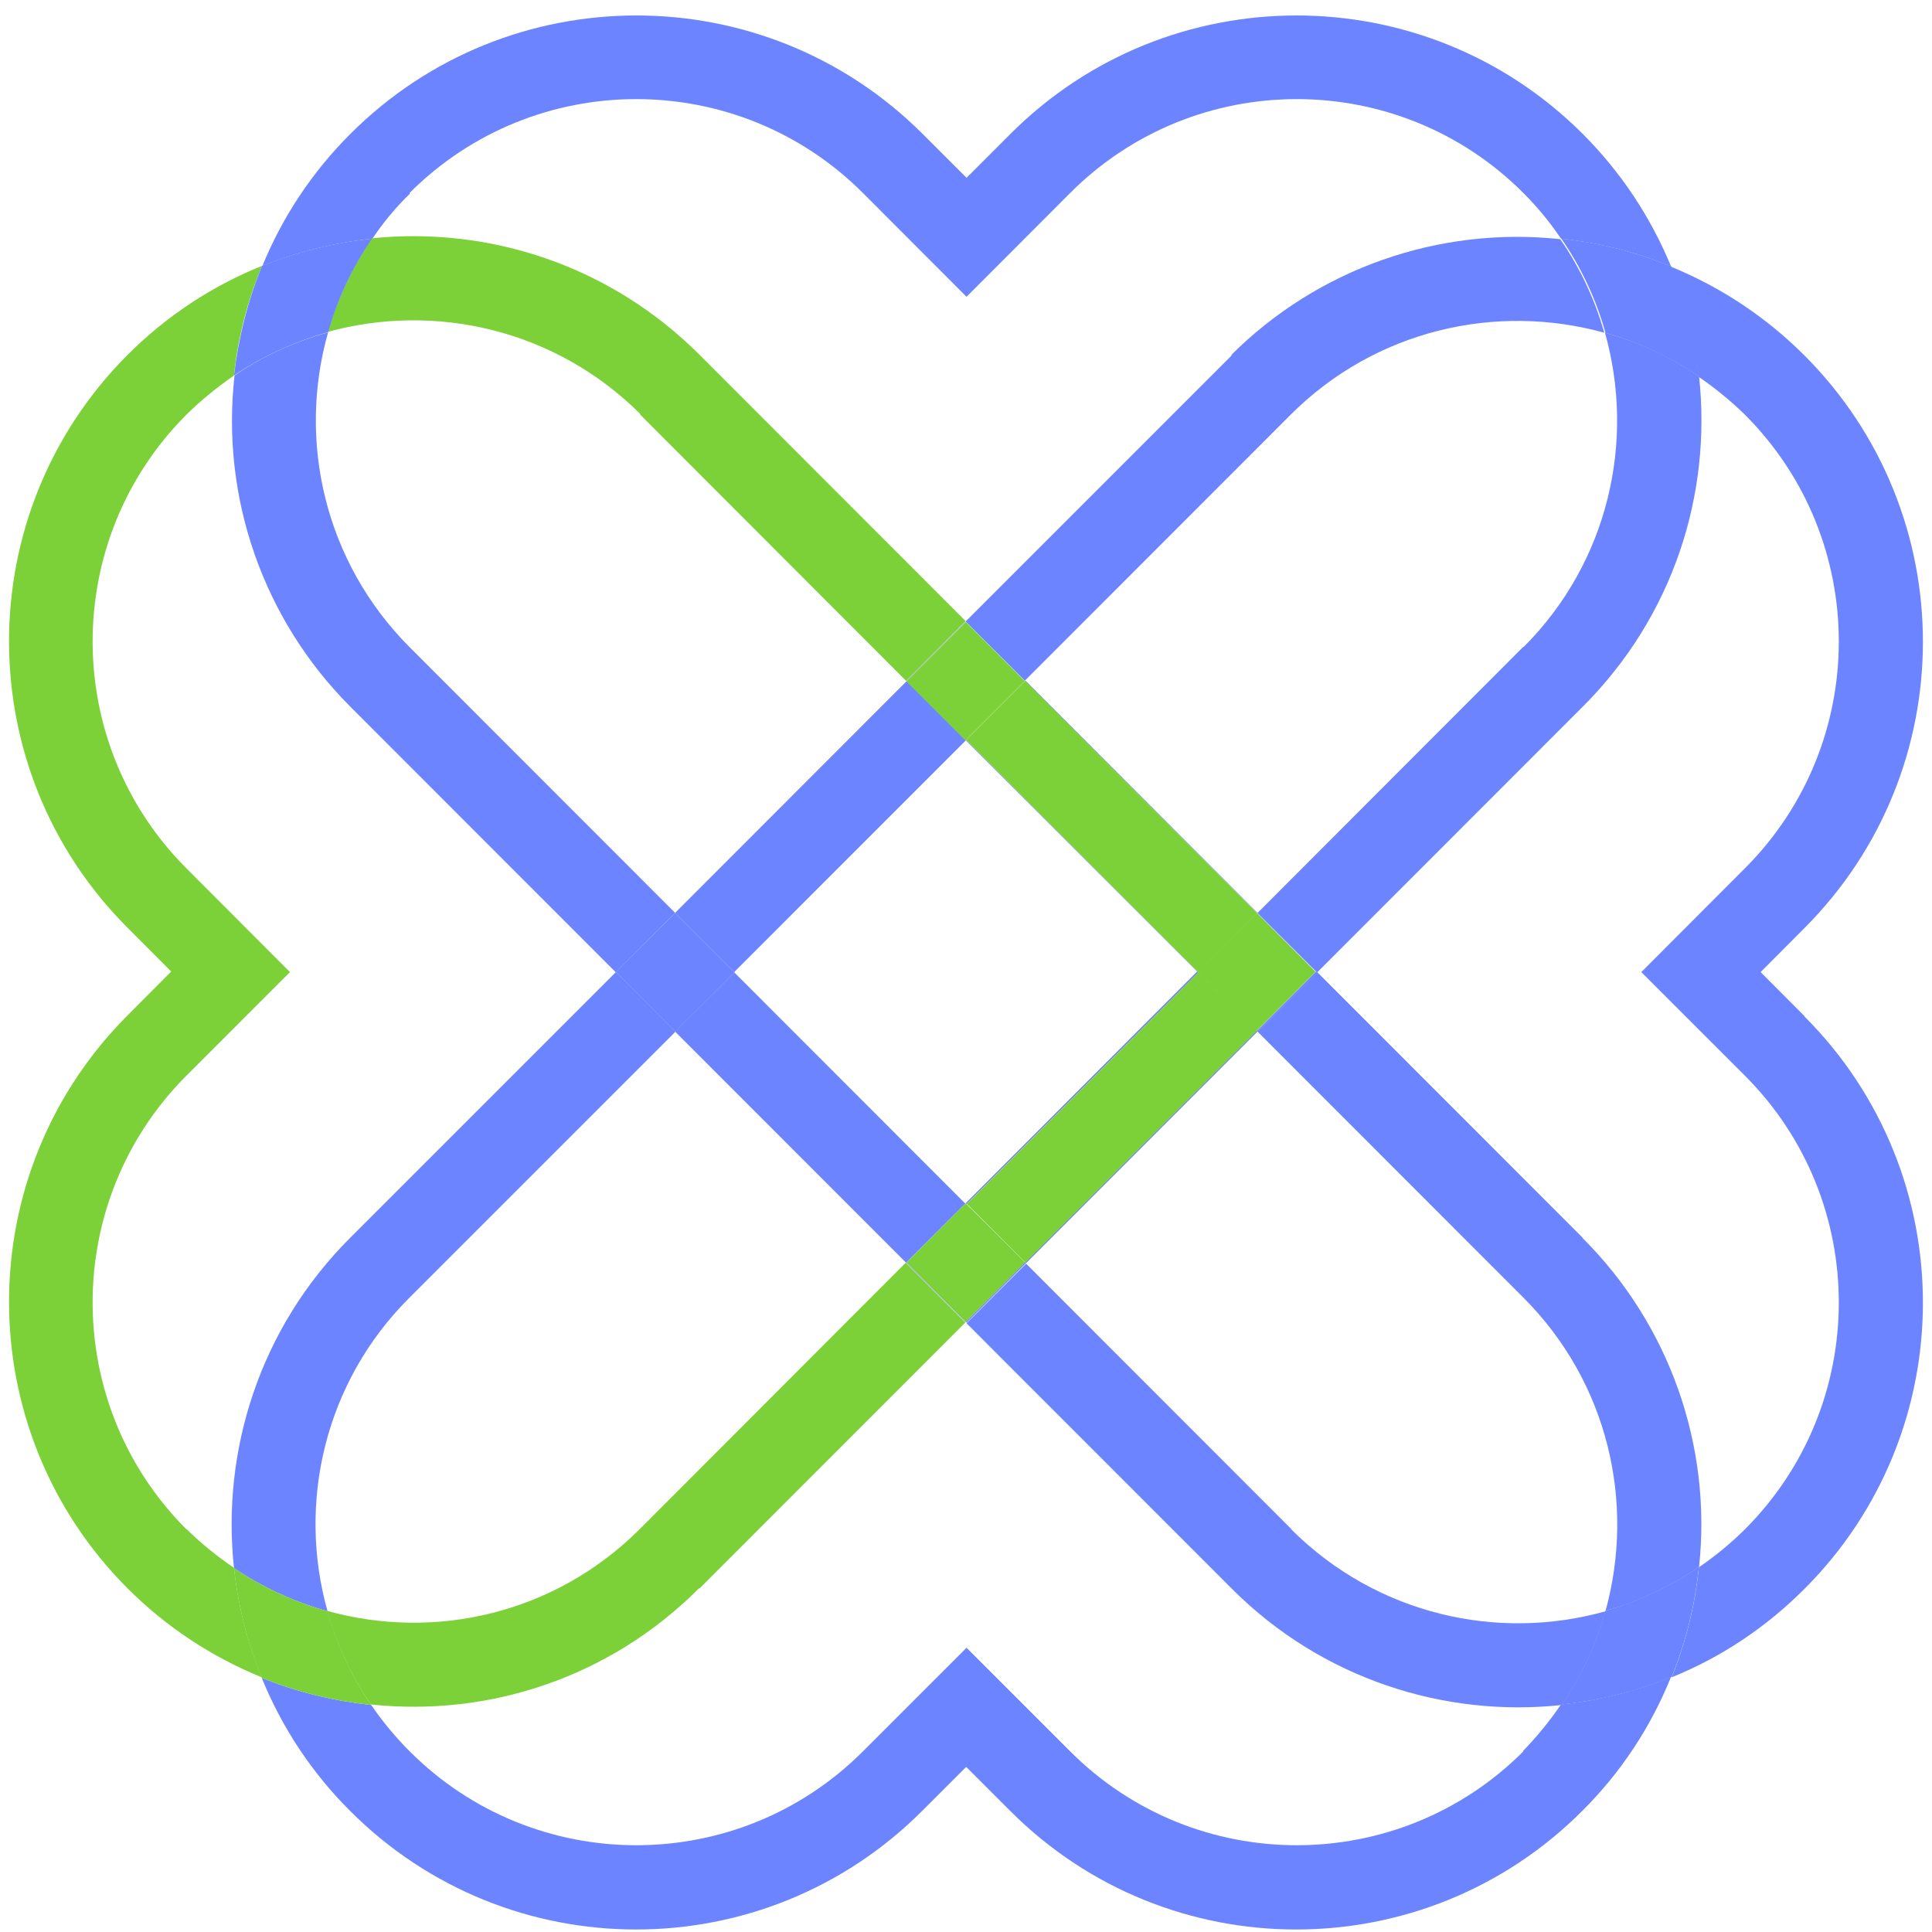
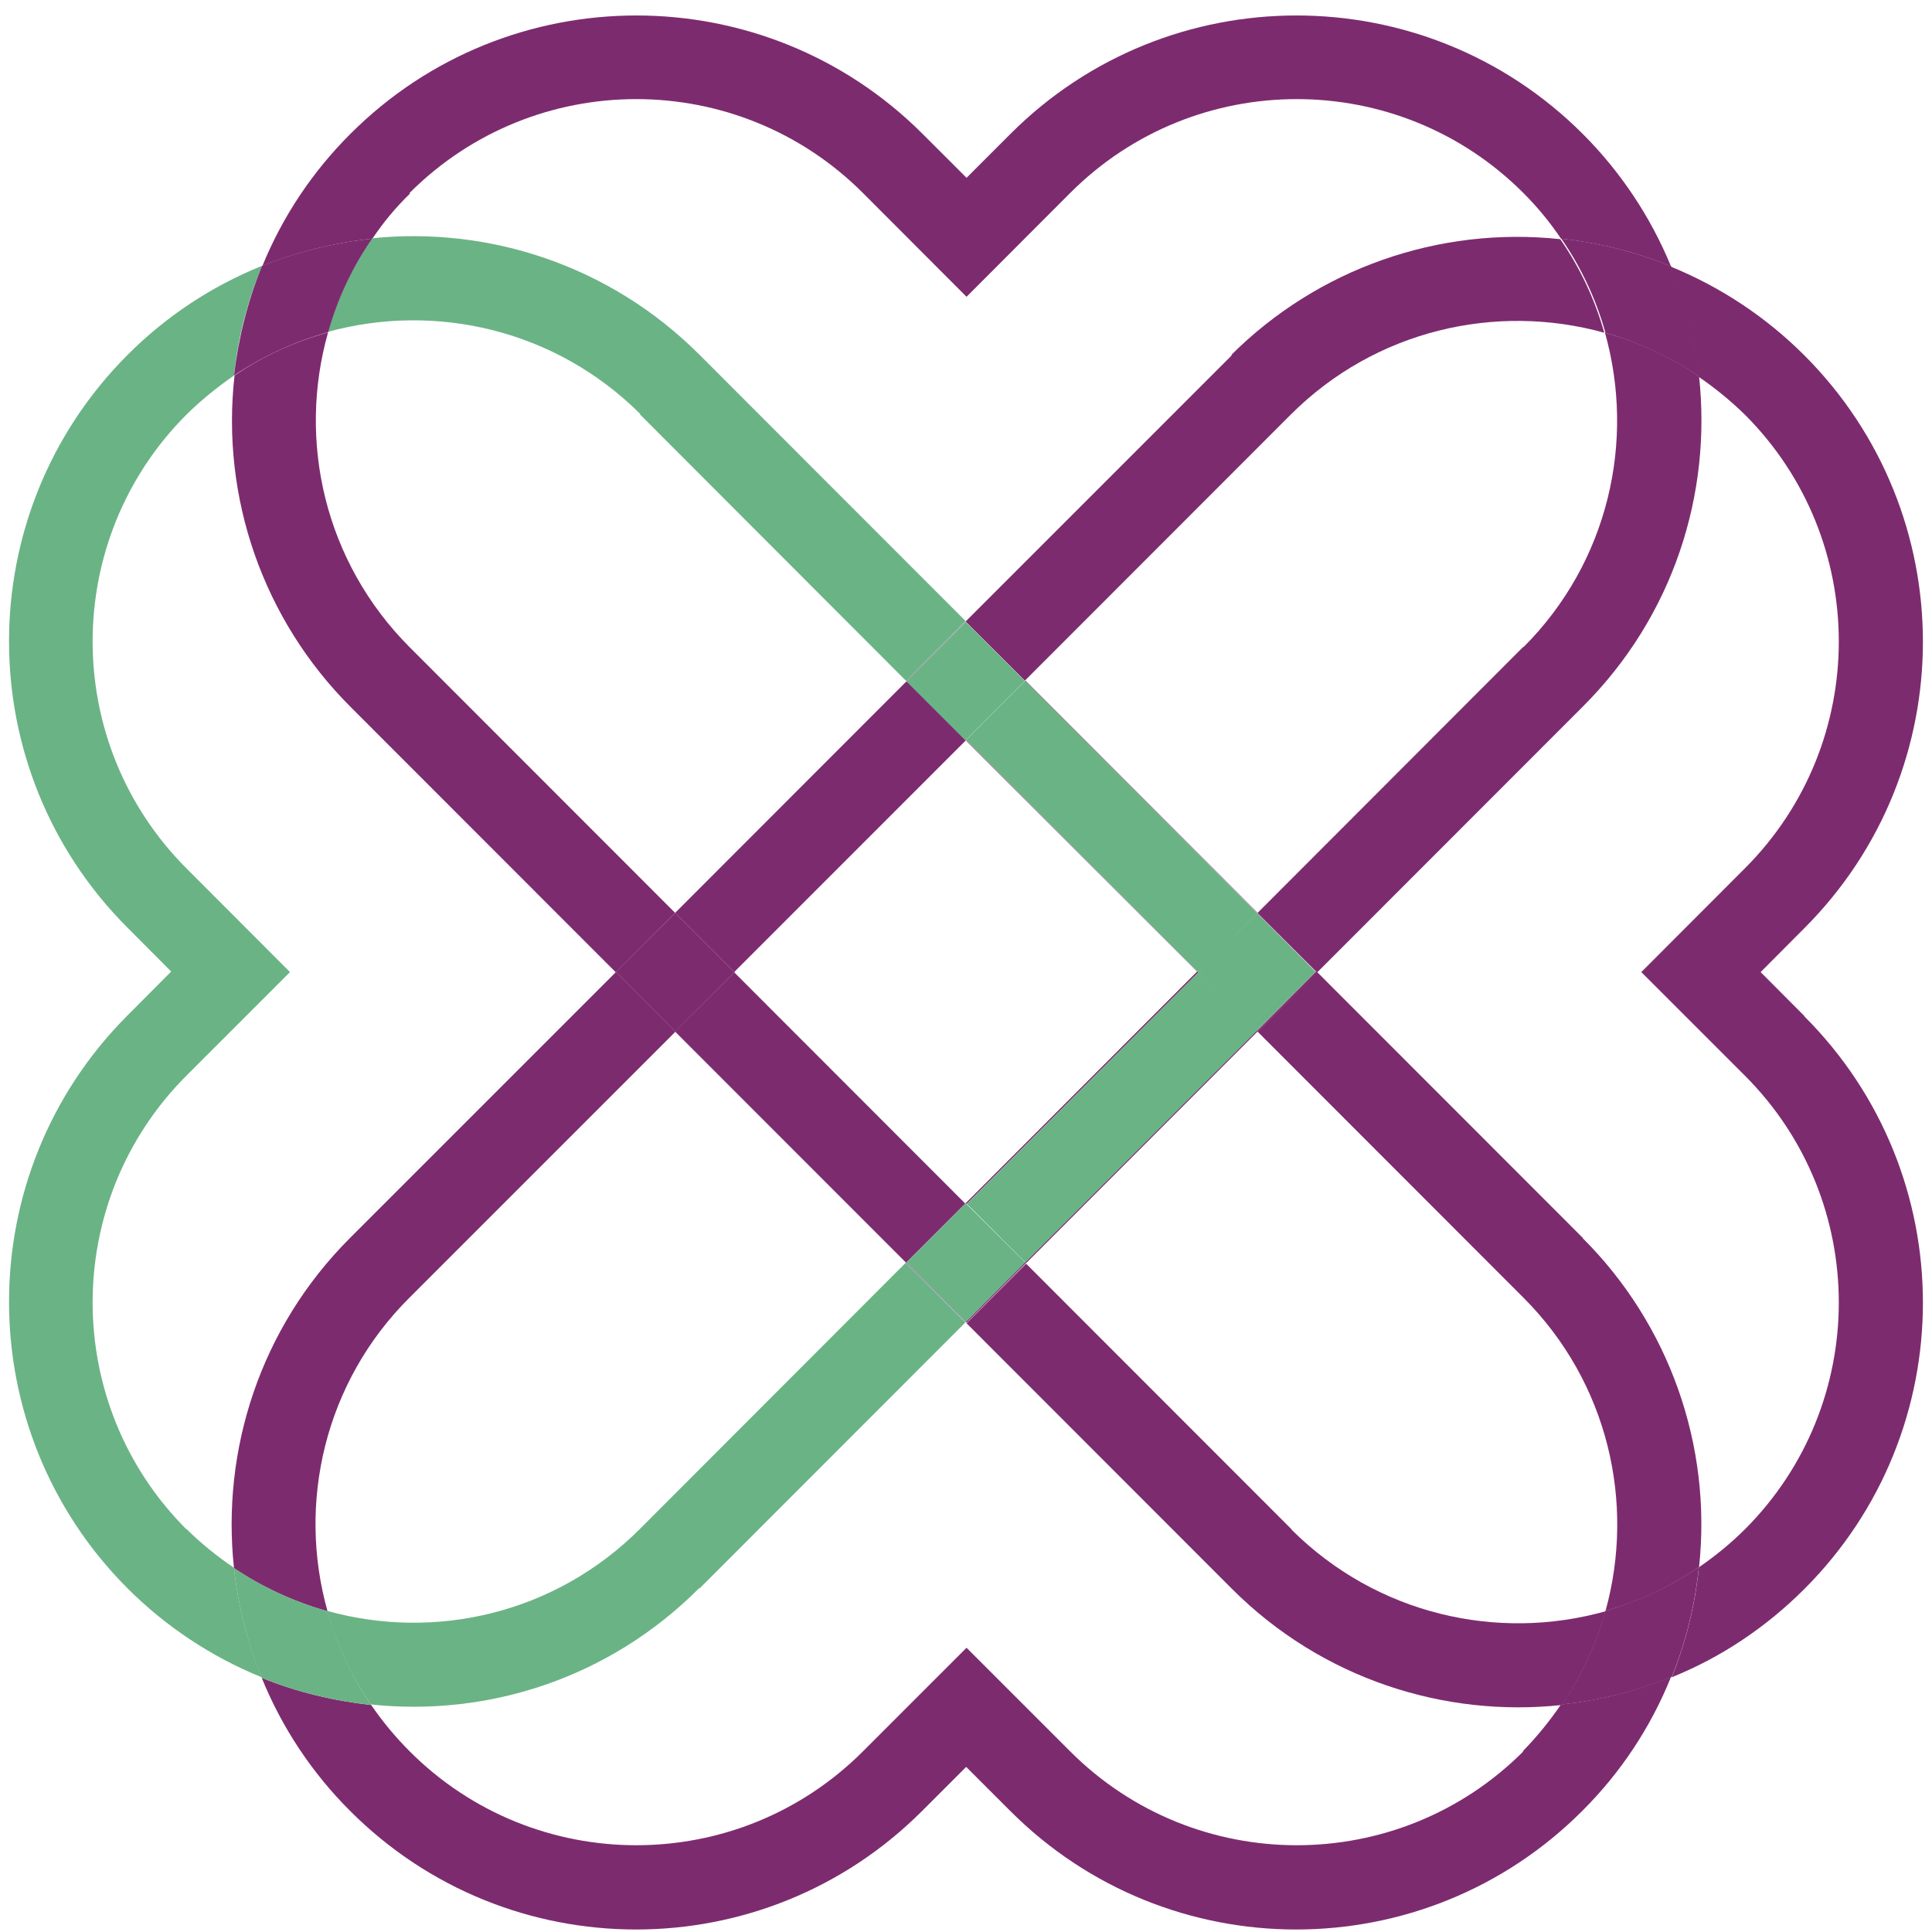
<svg xmlns="http://www.w3.org/2000/svg" width="112" height="112" fill="none" viewBox="0 0 112 112">
-   <path fill="#6c84ff" d="M39.158 59.806h-.02l13.398 13.398.021-.02zM20.295 40.953l15.41 15.42v-.02l3.433-3.433-15.39-15.4c-4.936-4.947-6.512-11.967-4.729-18.252-1.897.53-3.733 1.338-5.423 2.5a23.43 23.43 0 0 0 6.72 19.205zm52.557 18.791-13.42 13.43.052.051 13.42-13.43zm15.462-22.255L72.904 52.92l3.453 3.453 15.41-15.42c5.248-5.248 7.467-12.32 6.73-19.134a18.1 18.1 0 0 0-5.454-2.53c1.763 6.264.218 13.284-4.729 18.231zM23.738 11.19c7.26-7.26 19.03-7.26 26.289 0l6.004 6.015 6.005-6.015c7.248-7.26 19.03-7.26 26.278 0 .84.84 1.556 1.721 2.178 2.644 2.178.239 4.335.768 6.378 1.608a23.5 23.5 0 0 0-5.123-7.685c-9.157-9.147-24.018-9.147-33.165 0l-2.55 2.551-2.552-2.55c-9.157-9.148-24.018-9.148-33.164 0a23.2 23.2 0 0 0-5.103 7.652 24 24 0 0 1 6.378-1.576 16 16 0 0 1 2.178-2.613z" />
-   <path fill="#6c84ff" d="m91.768 71.773-15.41-15.42-3.454 3.453 15.41 15.42c4.916 4.916 6.492 11.895 4.76 18.16a18.4 18.4 0 0 0 5.424-2.552 23.42 23.42 0 0 0-6.751-19.06zM59.453 39.46l-.02.02 13.46 13.46.01-.02zM23.738 75.227l15.42-15.421-3.453-3.453-15.42 15.42c-5.217 5.217-7.457 12.31-6.72 19.134a18.9 18.9 0 0 0 5.423 2.499c-1.763-6.254-.186-13.264 4.75-18.18m64.576 26.3c-7.249 7.259-19.03 7.259-26.278 0l-6.005-6.004-6.004 6.004c-7.25 7.259-19.03 7.259-26.279 0a19 19 0 0 1-2.23-2.686c-2.157-.239-4.314-.747-6.346-1.576a23.2 23.2 0 0 0 5.123 7.715c9.147 9.168 24.007 9.168 33.164 0l2.551-2.551 2.552 2.551c9.146 9.168 24.007 9.168 33.164 0a23.1 23.1 0 0 0 5.144-7.767 23 23 0 0 1-6.378 1.597 20 20 0 0 1-2.22 2.717z" />
-   <path fill="#6c84ff" d="m76.285 56.322-3.423 3.432.042.052 3.453-3.433-3.453-3.453-.021.02zm-40.58.031-.02.02 3.453 3.433h.02zM55.98 69.751l.051.052 13.44-13.43-13.44-13.45-.02.02 13.387 13.379z" />
-   <path fill="#7bd137" d="m40.548 92.089 15.41-15.42-3.453-3.465-15.41 15.432c-4.916 4.915-11.864 6.491-18.127 4.75a18.3 18.3 0 0 0 2.53 5.423c6.793.726 13.834-1.525 19.03-6.74zm-29.742-3.433c-7.249-7.259-7.249-19.04 0-26.299l6.004-6.004-6.004-6.015c-7.249-7.26-7.249-19.04 0-26.3.86-.85 1.794-1.596 2.758-2.27a22.7 22.7 0 0 1 1.629-6.358 23.3 23.3 0 0 0-7.81 5.175c-9.146 9.168-9.146 24.028 0 33.185l2.541 2.551-2.54 2.552c-9.147 9.167-9.147 24.028 0 33.195a23.5 23.5 0 0 0 7.788 5.165 23.4 23.4 0 0 1-1.608-6.347 19.4 19.4 0 0 1-2.758-2.25zm26.289-64.638L52.526 39.47l3.453-3.464-15.43-15.442c-5.196-5.195-12.217-7.445-18.989-6.75a18.8 18.8 0 0 0-2.551 5.423c6.243-1.711 13.191-.135 18.107 4.76z" />
-   <path fill="#6c84ff" d="m52.547 73.184-.021.02 3.453 3.464v-.03zM19.02 19.268a18.3 18.3 0 0 1 2.55-5.434 24 24 0 0 0-6.377 1.576c-.84 2.043-1.37 4.2-1.628 6.357a19 19 0 0 1 5.423-2.499z" />
-   <path fill="#7bd137" d="m69.471 56.363-13.419 13.43 3.391 3.39 13.42-13.429z" />
-   <path fill="#7bd137" d="m56.01 42.944.021-.021 13.44 13.45 3.412-3.432-13.45-13.471-3.454 3.453zM18.988 93.406a19 19 0 0 1-5.423-2.5 23.6 23.6 0 0 0 1.607 6.358c2.032.83 4.19 1.337 6.346 1.576a18.5 18.5 0 0 1-2.53-5.434" />
-   <path fill="#7bd137" d="m72.873 52.94-3.423 3.423 3.391 3.401 3.423-3.432z" />
-   <path fill="#6c84ff" d="m104.606 58.904-2.541-2.551 2.541-2.552c9.157-9.167 9.157-24.028 0-33.195a23.5 23.5 0 0 0-7.736-5.144c.83 2.064 1.369 4.2 1.597 6.378a20 20 0 0 1 2.686 2.199c7.259 7.259 7.259 19.04 0 26.299l-6.005 6.015 6.005 6.004c7.259 7.26 7.259 19.04 0 26.3a19 19 0 0 1-2.666 2.198 23.2 23.2 0 0 1-1.576 6.378c2.81-1.13 5.424-2.852 7.695-5.123 9.157-9.157 9.157-24.028 0-33.185zM71.42 20.585 55.98 36.027l3.432 3.432 15.41-15.42c4.916-4.916 11.916-6.492 18.18-4.75a18.2 18.2 0 0 0-2.552-5.424 23.47 23.47 0 0 0-19.081 6.72zm3.454 68.071-15.39-15.4-3.453 3.454 15.39 15.4c5.216 5.216 12.31 7.466 19.123 6.73a18.5 18.5 0 0 0 2.53-5.434c-6.263 1.763-13.263.187-18.2-4.729zM42.57 56.373l-3.432 3.422 13.398 13.399 3.422-3.422z" />
-   <path fill="#6c84ff" d="M93.043 19.289a18.8 18.8 0 0 1 5.444 2.53 23 23 0 0 0-1.596-6.377 23.6 23.6 0 0 0-6.378-1.608 18.3 18.3 0 0 1 2.55 5.434zM59.422 73.173l-3.432 3.454.041.052 3.443-3.454zM42.591 56.322l13.398-13.4-3.432-3.432-13.42 13.43 3.454 3.453zM56.02 36.016l-.02.021 3.433 3.422.01-.01zm37.044 57.369a18.2 18.2 0 0 1-2.52 5.424 23.2 23.2 0 0 0 6.367-1.597c.84-2.064 1.348-4.2 1.576-6.378-1.69 1.162-3.515 1.991-5.423 2.551" />
-   <path fill="#6c84ff" d="m39.138 52.92-3.433 3.422 3.443 3.454 3.433-3.433zM56.01 36.037h-.03l-3.423 3.422v.031z" />
-   <path fill="#7bd137" d="m56.031 69.824-.052-.073-3.422 3.433 3.422 3.453 3.454-3.453-3.402-3.381zm-.041-33.766L52.547 39.5l3.422 3.422 3.443-3.443z" />
+   <path fill="#7d2b6f" d="M39.158 59.806h-.02l13.398 13.398.021-.02zM20.295 40.953l15.41 15.42v-.02l3.433-3.433-15.39-15.4c-4.936-4.947-6.512-11.967-4.729-18.252-1.897.53-3.733 1.338-5.423 2.5a23.43 23.43 0 0 0 6.72 19.205zm52.557 18.791-13.42 13.43.052.051 13.42-13.43zm15.462-22.255L72.904 52.92l3.453 3.453 15.41-15.42c5.248-5.248 7.467-12.32 6.73-19.134a18.1 18.1 0 0 0-5.454-2.53c1.763 6.264.218 13.284-4.729 18.231zM23.738 11.19c7.26-7.26 19.03-7.26 26.289 0l6.004 6.015 6.005-6.015c7.248-7.26 19.03-7.26 26.278 0 .84.84 1.556 1.721 2.178 2.644 2.178.239 4.335.768 6.378 1.608a23.5 23.5 0 0 0-5.123-7.685c-9.157-9.147-24.018-9.147-33.165 0l-2.55 2.551-2.552-2.55c-9.157-9.148-24.018-9.148-33.164 0a23.2 23.2 0 0 0-5.103 7.652 24 24 0 0 1 6.378-1.576 16 16 0 0 1 2.178-2.613z" />
+   <path fill="#7d2b6f" d="m91.768 71.773-15.41-15.42-3.454 3.453 15.41 15.42c4.916 4.916 6.492 11.895 4.76 18.16a18.4 18.4 0 0 0 5.424-2.552 23.42 23.42 0 0 0-6.751-19.06zM59.453 39.46l-.02.02 13.46 13.46.01-.02zM23.738 75.227l15.42-15.421-3.453-3.453-15.42 15.42c-5.217 5.217-7.457 12.31-6.72 19.134a18.9 18.9 0 0 0 5.423 2.499c-1.763-6.254-.186-13.264 4.75-18.18m64.576 26.3c-7.249 7.259-19.03 7.259-26.278 0l-6.005-6.004-6.004 6.004c-7.25 7.259-19.03 7.259-26.279 0a19 19 0 0 1-2.23-2.686c-2.157-.239-4.314-.747-6.346-1.576a23.2 23.2 0 0 0 5.123 7.715c9.147 9.168 24.007 9.168 33.164 0l2.551-2.551 2.552 2.551c9.146 9.168 24.007 9.168 33.164 0a23.1 23.1 0 0 0 5.144-7.767 23 23 0 0 1-6.378 1.597 20 20 0 0 1-2.22 2.717z" />
+   <path fill="#7d2b6f" d="m76.285 56.322-3.423 3.432.042.052 3.453-3.433-3.453-3.453-.021.02zm-40.58.031-.02.02 3.453 3.433h.02zM55.98 69.751l.051.052 13.44-13.43-13.44-13.45-.02.02 13.387 13.379z" />
+   <path fill="#6ab385" d="m40.548 92.089 15.41-15.42-3.453-3.465-15.41 15.432c-4.916 4.915-11.864 6.491-18.127 4.75a18.3 18.3 0 0 0 2.53 5.423c6.793.726 13.834-1.525 19.03-6.74zm-29.742-3.433c-7.249-7.259-7.249-19.04 0-26.299l6.004-6.004-6.004-6.015c-7.249-7.26-7.249-19.04 0-26.3.86-.85 1.794-1.596 2.758-2.27a22.7 22.7 0 0 1 1.629-6.358 23.3 23.3 0 0 0-7.81 5.175c-9.146 9.168-9.146 24.028 0 33.185l2.541 2.551-2.54 2.552c-9.147 9.167-9.147 24.028 0 33.195a23.5 23.5 0 0 0 7.788 5.165 23.4 23.4 0 0 1-1.608-6.347 19.4 19.4 0 0 1-2.758-2.25zm26.289-64.638L52.526 39.47l3.453-3.464-15.43-15.442c-5.196-5.195-12.217-7.445-18.989-6.75a18.8 18.8 0 0 0-2.551 5.423c6.243-1.711 13.191-.135 18.107 4.76z" />
+   <path fill="#7d2b6f" d="m52.547 73.184-.021.02 3.453 3.464v-.03zM19.02 19.268a18.3 18.3 0 0 1 2.55-5.434 24 24 0 0 0-6.377 1.576c-.84 2.043-1.37 4.2-1.628 6.357a19 19 0 0 1 5.423-2.499z" />
+   <path fill="#6ab385" d="m69.471 56.363-13.419 13.43 3.391 3.39 13.42-13.429z" />
+   <path fill="#6ab385" d="m56.01 42.944.021-.021 13.44 13.45 3.412-3.432-13.45-13.471-3.454 3.453zM18.988 93.406a19 19 0 0 1-5.423-2.5 23.6 23.6 0 0 0 1.607 6.358c2.032.83 4.19 1.337 6.346 1.576a18.5 18.5 0 0 1-2.53-5.434" />
+   <path fill="#6ab385" d="m72.873 52.94-3.423 3.423 3.391 3.401 3.423-3.432z" />
+   <path fill="#7d2b6f" d="m104.606 58.904-2.541-2.551 2.541-2.552c9.157-9.167 9.157-24.028 0-33.195a23.5 23.5 0 0 0-7.736-5.144c.83 2.064 1.369 4.2 1.597 6.378a20 20 0 0 1 2.686 2.199c7.259 7.259 7.259 19.04 0 26.299l-6.005 6.015 6.005 6.004c7.259 7.26 7.259 19.04 0 26.3a19 19 0 0 1-2.666 2.198 23.2 23.2 0 0 1-1.576 6.378c2.81-1.13 5.424-2.852 7.695-5.123 9.157-9.157 9.157-24.028 0-33.185zM71.42 20.585 55.98 36.027l3.432 3.432 15.41-15.42c4.916-4.916 11.916-6.492 18.18-4.75a18.2 18.2 0 0 0-2.552-5.424 23.47 23.47 0 0 0-19.081 6.72zm3.454 68.071-15.39-15.4-3.453 3.454 15.39 15.4c5.216 5.216 12.31 7.466 19.123 6.73a18.5 18.5 0 0 0 2.53-5.434c-6.263 1.763-13.263.187-18.2-4.729zM42.57 56.373l-3.432 3.422 13.398 13.399 3.422-3.422z" />
+   <path fill="#7d2b6f" d="M93.043 19.289a18.8 18.8 0 0 1 5.444 2.53 23 23 0 0 0-1.596-6.377 23.6 23.6 0 0 0-6.378-1.608 18.3 18.3 0 0 1 2.55 5.434zM59.422 73.173l-3.432 3.454.041.052 3.443-3.454zM42.591 56.322l13.398-13.4-3.432-3.432-13.42 13.43 3.454 3.453zM56.02 36.016l-.02.021 3.433 3.422.01-.01zm37.044 57.369a18.2 18.2 0 0 1-2.52 5.424 23.2 23.2 0 0 0 6.367-1.597c.84-2.064 1.348-4.2 1.576-6.378-1.69 1.162-3.515 1.991-5.423 2.551" />
+   <path fill="#7d2b6f" d="m39.138 52.92-3.433 3.422 3.443 3.454 3.433-3.433zM56.01 36.037h-.03l-3.423 3.422v.031z" />
+   <path fill="#6ab385" d="m56.031 69.824-.052-.073-3.422 3.433 3.422 3.453 3.454-3.453-3.402-3.381zm-.041-33.766L52.547 39.5l3.422 3.422 3.443-3.443z" />
</svg>
